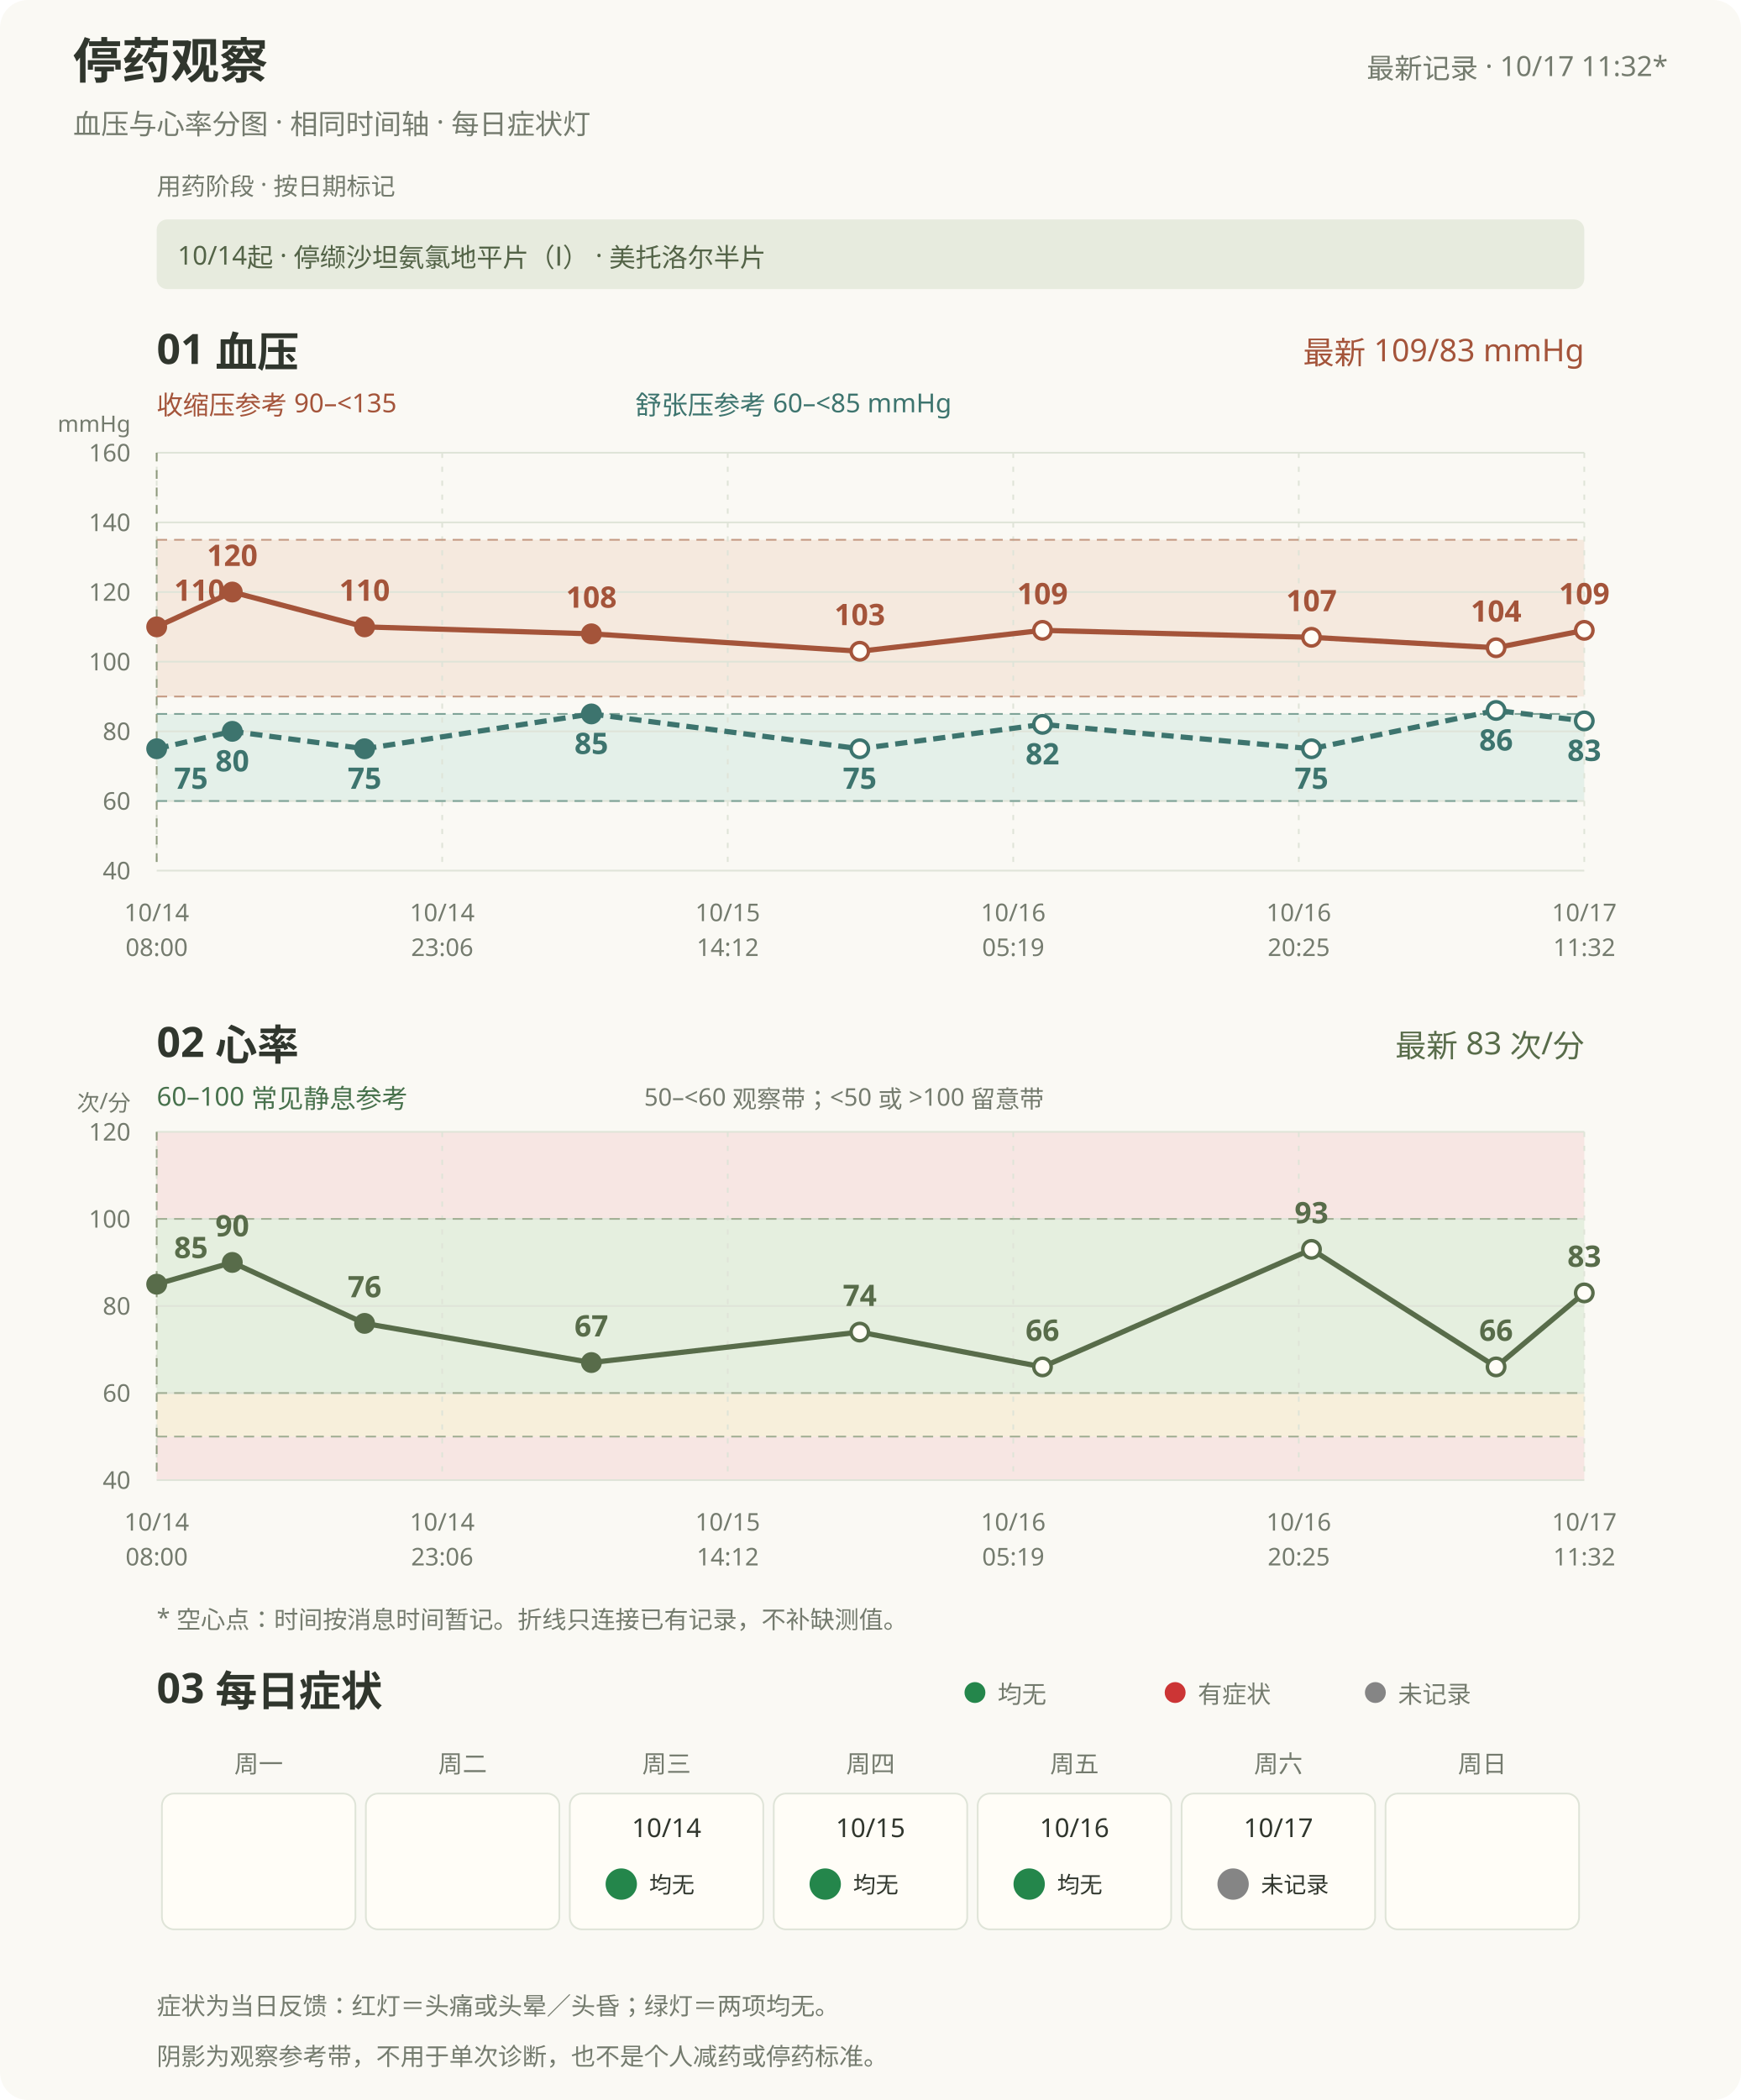
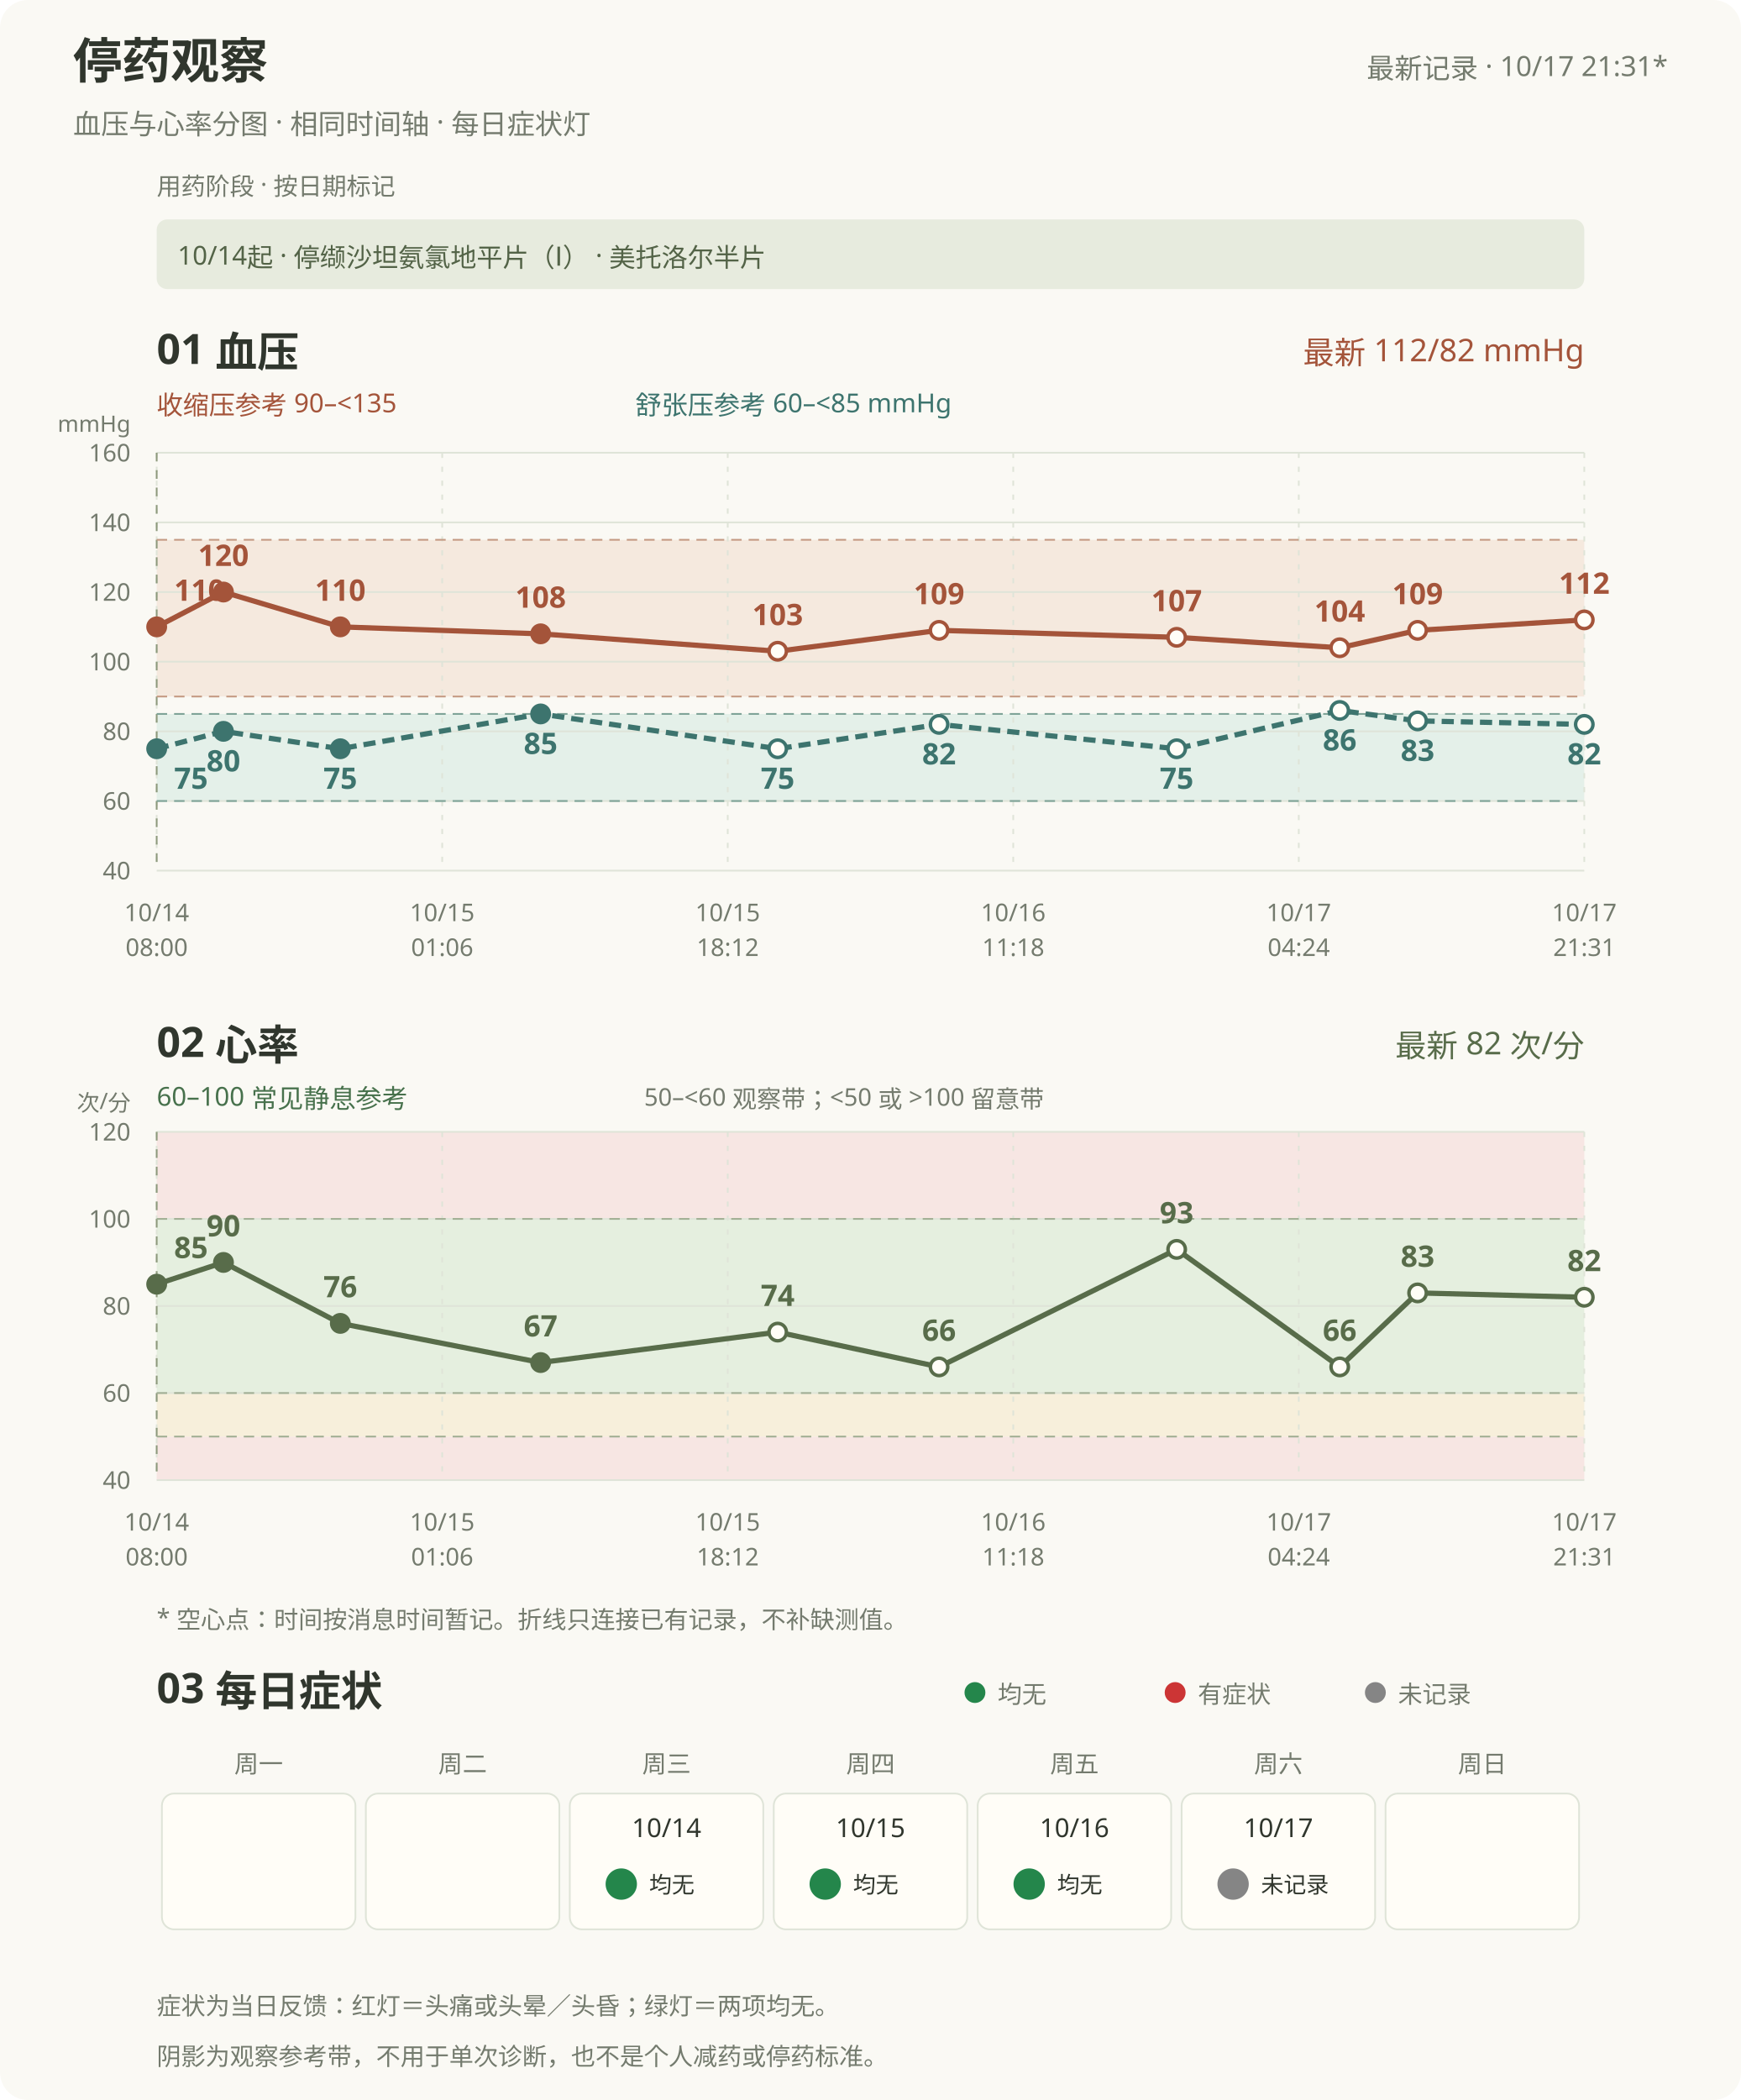
<svg xmlns="http://www.w3.org/2000/svg" viewBox="0 0 1000 1206" role="img" aria-labelledby="title desc">
  <rect width="1000" height="1206" rx="16" fill="#faf9f4" />
  <g font-family="system-ui,Microsoft YaHei,sans-serif" fill="#30362d">
    <text x="42" y="45" font-size="28" fill="#30362d" font-weight="600">停药观察</text>
-     <text x="958" y="45" font-size="16" fill="#747b6e" text-anchor="end">最新记录 · 10/17 11:32*</text>
+     <text x="958" y="45" font-size="16" fill="#747b6e" text-anchor="end">最新记录 · 10/17 21:31*</text>
    <text x="42" y="77" font-size="16" fill="#747b6e">血压与心率分图 · 相同时间轴 · 每日症状灯</text>
    <text x="90" y="112" font-size="14" fill="#747b6e">用药阶段 · 按日期标记</text>
    <rect x="90" y="126" width="820" height="40" rx="6" fill="#e7ebde" />
    <text x="102" y="152" font-size="15" fill="#536347">10/14起 · 停缬沙坦氨氯地平片（Ⅰ） · 美托洛尔半片</text>
    <text x="90" y="209" font-size="24" fill="#30362d" font-weight="600">01  血压</text>
-     <text x="910" y="209" font-size="18" fill="#a4543a" text-anchor="end">最新 109/83 mmHg</text>
+     <text x="910" y="209" font-size="18" fill="#a4543a" text-anchor="end">最新 112/82 mmHg</text>
    <text x="90" y="238" font-size="15" fill="#a4543a">收缩压参考 90–&lt;135</text>
    <text x="365" y="238" font-size="15" fill="#3d746e">舒张压参考 60–&lt;85 mmHg</text>
    <rect data-band="systolic-90-135" x="90" y="310" width="820" height="90" fill="#f5e9de" />
    <rect data-band="diastolic-60-85" x="90" y="410" width="820" height="50" fill="#e4f0e9" />
    <text x="75" y="248" font-size="13" fill="#747b6e" text-anchor="end">mmHg</text>
    <line x1="90" y1="500" x2="910" y2="500" stroke="#dfe4d8" />
    <text x="75" y="505" font-size="14" fill="#747b6e" text-anchor="end">40</text>
    <line x1="90" y1="460" x2="910" y2="460" stroke="#dfe4d8" />
    <text x="75" y="465" font-size="14" fill="#747b6e" text-anchor="end">60</text>
    <line x1="90" y1="420" x2="910" y2="420" stroke="#dfe4d8" />
    <text x="75" y="425" font-size="14" fill="#747b6e" text-anchor="end">80</text>
    <line x1="90" y1="380" x2="910" y2="380" stroke="#dfe4d8" />
    <text x="75" y="385" font-size="14" fill="#747b6e" text-anchor="end">100</text>
    <line x1="90" y1="340" x2="910" y2="340" stroke="#dfe4d8" />
    <text x="75" y="345" font-size="14" fill="#747b6e" text-anchor="end">120</text>
    <line x1="90" y1="300" x2="910" y2="300" stroke="#dfe4d8" />
    <text x="75" y="305" font-size="14" fill="#747b6e" text-anchor="end">140</text>
    <line x1="90" y1="260" x2="910" y2="260" stroke="#dfe4d8" />
    <text x="75" y="265" font-size="14" fill="#747b6e" text-anchor="end">160</text>
    <line x1="90" y1="260" x2="90" y2="500" stroke="#dfe4d8" stroke-dasharray="3 5" />
    <text x="90" y="529" font-size="14" fill="#747b6e" text-anchor="middle">10/14</text>
    <text x="90" y="549" font-size="14" fill="#747b6e" text-anchor="middle">08:00</text>
    <line x1="254" y1="260" x2="254" y2="500" stroke="#dfe4d8" stroke-dasharray="3 5" />
-     <text x="254" y="529" font-size="14" fill="#747b6e" text-anchor="middle">10/14</text>
-     <text x="254" y="549" font-size="14" fill="#747b6e" text-anchor="middle">23:06</text>
+     <text x="254" y="529" font-size="14" fill="#747b6e" text-anchor="middle">10/15</text>
+     <text x="254" y="549" font-size="14" fill="#747b6e" text-anchor="middle">01:06</text>
    <line x1="418" y1="260" x2="418" y2="500" stroke="#dfe4d8" stroke-dasharray="3 5" />
    <text x="418" y="529" font-size="14" fill="#747b6e" text-anchor="middle">10/15</text>
-     <text x="418" y="549" font-size="14" fill="#747b6e" text-anchor="middle">14:12</text>
+     <text x="418" y="549" font-size="14" fill="#747b6e" text-anchor="middle">18:12</text>
    <line x1="582" y1="260" x2="582" y2="500" stroke="#dfe4d8" stroke-dasharray="3 5" />
    <text x="582" y="529" font-size="14" fill="#747b6e" text-anchor="middle">10/16</text>
-     <text x="582" y="549" font-size="14" fill="#747b6e" text-anchor="middle">05:19</text>
+     <text x="582" y="549" font-size="14" fill="#747b6e" text-anchor="middle">11:18</text>
    <line x1="746" y1="260" x2="746" y2="500" stroke="#dfe4d8" stroke-dasharray="3 5" />
-     <text x="746" y="529" font-size="14" fill="#747b6e" text-anchor="middle">10/16</text>
-     <text x="746" y="549" font-size="14" fill="#747b6e" text-anchor="middle">20:25</text>
+     <text x="746" y="529" font-size="14" fill="#747b6e" text-anchor="middle">10/17</text>
+     <text x="746" y="549" font-size="14" fill="#747b6e" text-anchor="middle">04:24</text>
    <line x1="910" y1="260" x2="910" y2="500" stroke="#dfe4d8" stroke-dasharray="3 5" />
    <text x="910" y="529" font-size="14" fill="#747b6e" text-anchor="middle">10/17</text>
-     <text x="910" y="549" font-size="14" fill="#747b6e" text-anchor="middle">11:32</text>
+     <text x="910" y="549" font-size="14" fill="#747b6e" text-anchor="middle">21:31</text>
    <line x1="90" y1="260" x2="90" y2="500" stroke="#8d997c" stroke-dasharray="5 5" />
    <line x1="90" y1="400" x2="910" y2="400" stroke="#c49a82" stroke-dasharray="6 4" />
    <line x1="90" y1="310" x2="910" y2="310" stroke="#c49a82" stroke-dasharray="6 4" />
    <line x1="90" y1="460" x2="910" y2="460" stroke="#7ca296" stroke-dasharray="6 4" />
    <line x1="90" y1="410" x2="910" y2="410" stroke="#7ca296" stroke-dasharray="6 4" />
-     <polyline data-series="systolic" points="90,360 133.425,340 209.417,360 339.691,364 493.848,374 598.791,362 753.31,366 859.338,372 910,362" fill="none" stroke="#a4543a" stroke-width="3" stroke-linejoin="round" />
+     <polyline data-series="systolic" points="90,360 128.355,340 195.477,360 310.542,364 446.702,374 539.394,362 675.874,366 769.524,372 814.272,362 910,356" fill="none" stroke="#a4543a" stroke-width="3" stroke-linejoin="round" />
    <circle data-reading="systolic" cx="90" cy="360" r="5" stroke="#a4543a" stroke-width="2" fill="#a4543a" />
    <text x="100" y="345" font-size="17" fill="#a4543a" text-anchor="start" font-weight="600">110</text>
-     <circle data-reading="systolic" cx="133.425" cy="340" r="5" stroke="#a4543a" stroke-width="2" fill="#a4543a" />
-     <text x="133.425" y="325" font-size="17" fill="#a4543a" text-anchor="middle" font-weight="600">120</text>
-     <circle data-reading="systolic" cx="209.417" cy="360" r="5" stroke="#a4543a" stroke-width="2" fill="#a4543a" />
-     <text x="209.417" y="345" font-size="17" fill="#a4543a" text-anchor="middle" font-weight="600">110</text>
-     <circle data-reading="systolic" cx="339.691" cy="364" r="5" stroke="#a4543a" stroke-width="2" fill="#a4543a" />
-     <text x="339.691" y="349" font-size="17" fill="#a4543a" text-anchor="middle" font-weight="600">108</text>
-     <circle data-reading="systolic" cx="493.848" cy="374" r="5" stroke="#a4543a" stroke-width="2" fill="#fffdf7" />
-     <text x="493.848" y="359" font-size="17" fill="#a4543a" text-anchor="middle" font-weight="600">103</text>
-     <circle data-reading="systolic" cx="598.791" cy="362" r="5" stroke="#a4543a" stroke-width="2" fill="#fffdf7" />
-     <text x="598.791" y="347" font-size="17" fill="#a4543a" text-anchor="middle" font-weight="600">109</text>
-     <circle data-reading="systolic" cx="753.31" cy="366" r="5" stroke="#a4543a" stroke-width="2" fill="#fffdf7" />
-     <text x="753.31" y="351" font-size="17" fill="#a4543a" text-anchor="middle" font-weight="600">107</text>
-     <circle data-reading="systolic" cx="859.338" cy="372" r="5" stroke="#a4543a" stroke-width="2" fill="#fffdf7" />
-     <text x="859.338" y="357" font-size="17" fill="#a4543a" text-anchor="middle" font-weight="600">104</text>
-     <circle data-reading="systolic" cx="910" cy="362" r="5" stroke="#a4543a" stroke-width="2" fill="#fffdf7" />
-     <text x="910" y="347" font-size="17" fill="#a4543a" text-anchor="middle" font-weight="600">109</text>
-     <polyline data-series="diastolic" points="90,430 133.425,420 209.417,430 339.691,410 493.848,430 598.791,416 753.31,430 859.338,408 910,414" fill="none" stroke="#3d746e" stroke-width="3" stroke-linejoin="round" stroke-dasharray="7 4" />
+     <circle data-reading="systolic" cx="128.355" cy="340" r="5" stroke="#a4543a" stroke-width="2" fill="#a4543a" />
+     <text x="128.355" y="325" font-size="17" fill="#a4543a" text-anchor="middle" font-weight="600">120</text>
+     <circle data-reading="systolic" cx="195.477" cy="360" r="5" stroke="#a4543a" stroke-width="2" fill="#a4543a" />
+     <text x="195.477" y="345" font-size="17" fill="#a4543a" text-anchor="middle" font-weight="600">110</text>
+     <circle data-reading="systolic" cx="310.542" cy="364" r="5" stroke="#a4543a" stroke-width="2" fill="#a4543a" />
+     <text x="310.542" y="349" font-size="17" fill="#a4543a" text-anchor="middle" font-weight="600">108</text>
+     <circle data-reading="systolic" cx="446.702" cy="374" r="5" stroke="#a4543a" stroke-width="2" fill="#fffdf7" />
+     <text x="446.702" y="359" font-size="17" fill="#a4543a" text-anchor="middle" font-weight="600">103</text>
+     <circle data-reading="systolic" cx="539.394" cy="362" r="5" stroke="#a4543a" stroke-width="2" fill="#fffdf7" />
+     <text x="539.394" y="347" font-size="17" fill="#a4543a" text-anchor="middle" font-weight="600">109</text>
+     <circle data-reading="systolic" cx="675.874" cy="366" r="5" stroke="#a4543a" stroke-width="2" fill="#fffdf7" />
+     <text x="675.874" y="351" font-size="17" fill="#a4543a" text-anchor="middle" font-weight="600">107</text>
+     <circle data-reading="systolic" cx="769.524" cy="372" r="5" stroke="#a4543a" stroke-width="2" fill="#fffdf7" />
+     <text x="769.524" y="357" font-size="17" fill="#a4543a" text-anchor="middle" font-weight="600">104</text>
+     <circle data-reading="systolic" cx="814.272" cy="362" r="5" stroke="#a4543a" stroke-width="2" fill="#fffdf7" />
+     <text x="814.272" y="347" font-size="17" fill="#a4543a" text-anchor="middle" font-weight="600">109</text>
+     <circle data-reading="systolic" cx="910" cy="356" r="5" stroke="#a4543a" stroke-width="2" fill="#fffdf7" />
+     <text x="910" y="341" font-size="17" fill="#a4543a" text-anchor="middle" font-weight="600">112</text>
+     <polyline data-series="diastolic" points="90,430 128.355,420 195.477,430 310.542,410 446.702,430 539.394,416 675.874,430 769.524,408 814.272,414 910,416" fill="none" stroke="#3d746e" stroke-width="3" stroke-linejoin="round" stroke-dasharray="7 4" />
    <circle data-reading="diastolic" cx="90" cy="430" r="5" stroke="#3d746e" stroke-width="2" fill="#3d746e" />
    <text x="100" y="453" font-size="17" fill="#3d746e" text-anchor="start" font-weight="600">75</text>
-     <circle data-reading="diastolic" cx="133.425" cy="420" r="5" stroke="#3d746e" stroke-width="2" fill="#3d746e" />
-     <text x="133.425" y="443" font-size="17" fill="#3d746e" text-anchor="middle" font-weight="600">80</text>
-     <circle data-reading="diastolic" cx="209.417" cy="430" r="5" stroke="#3d746e" stroke-width="2" fill="#3d746e" />
-     <text x="209.417" y="453" font-size="17" fill="#3d746e" text-anchor="middle" font-weight="600">75</text>
-     <circle data-reading="diastolic" cx="339.691" cy="410" r="5" stroke="#3d746e" stroke-width="2" fill="#3d746e" />
-     <text x="339.691" y="433" font-size="17" fill="#3d746e" text-anchor="middle" font-weight="600">85</text>
-     <circle data-reading="diastolic" cx="493.848" cy="430" r="5" stroke="#3d746e" stroke-width="2" fill="#fffdf7" />
-     <text x="493.848" y="453" font-size="17" fill="#3d746e" text-anchor="middle" font-weight="600">75</text>
-     <circle data-reading="diastolic" cx="598.791" cy="416" r="5" stroke="#3d746e" stroke-width="2" fill="#fffdf7" />
-     <text x="598.791" y="439" font-size="17" fill="#3d746e" text-anchor="middle" font-weight="600">82</text>
-     <circle data-reading="diastolic" cx="753.31" cy="430" r="5" stroke="#3d746e" stroke-width="2" fill="#fffdf7" />
-     <text x="753.31" y="453" font-size="17" fill="#3d746e" text-anchor="middle" font-weight="600">75</text>
-     <circle data-reading="diastolic" cx="859.338" cy="408" r="5" stroke="#3d746e" stroke-width="2" fill="#fffdf7" />
-     <text x="859.338" y="431" font-size="17" fill="#3d746e" text-anchor="middle" font-weight="600">86</text>
-     <circle data-reading="diastolic" cx="910" cy="414" r="5" stroke="#3d746e" stroke-width="2" fill="#fffdf7" />
-     <text x="910" y="437" font-size="17" fill="#3d746e" text-anchor="middle" font-weight="600">83</text>
+     <circle data-reading="diastolic" cx="128.355" cy="420" r="5" stroke="#3d746e" stroke-width="2" fill="#3d746e" />
+     <text x="128.355" y="443" font-size="17" fill="#3d746e" text-anchor="middle" font-weight="600">80</text>
+     <circle data-reading="diastolic" cx="195.477" cy="430" r="5" stroke="#3d746e" stroke-width="2" fill="#3d746e" />
+     <text x="195.477" y="453" font-size="17" fill="#3d746e" text-anchor="middle" font-weight="600">75</text>
+     <circle data-reading="diastolic" cx="310.542" cy="410" r="5" stroke="#3d746e" stroke-width="2" fill="#3d746e" />
+     <text x="310.542" y="433" font-size="17" fill="#3d746e" text-anchor="middle" font-weight="600">85</text>
+     <circle data-reading="diastolic" cx="446.702" cy="430" r="5" stroke="#3d746e" stroke-width="2" fill="#fffdf7" />
+     <text x="446.702" y="453" font-size="17" fill="#3d746e" text-anchor="middle" font-weight="600">75</text>
+     <circle data-reading="diastolic" cx="539.394" cy="416" r="5" stroke="#3d746e" stroke-width="2" fill="#fffdf7" />
+     <text x="539.394" y="439" font-size="17" fill="#3d746e" text-anchor="middle" font-weight="600">82</text>
+     <circle data-reading="diastolic" cx="675.874" cy="430" r="5" stroke="#3d746e" stroke-width="2" fill="#fffdf7" />
+     <text x="675.874" y="453" font-size="17" fill="#3d746e" text-anchor="middle" font-weight="600">75</text>
+     <circle data-reading="diastolic" cx="769.524" cy="408" r="5" stroke="#3d746e" stroke-width="2" fill="#fffdf7" />
+     <text x="769.524" y="431" font-size="17" fill="#3d746e" text-anchor="middle" font-weight="600">86</text>
+     <circle data-reading="diastolic" cx="814.272" cy="414" r="5" stroke="#3d746e" stroke-width="2" fill="#fffdf7" />
+     <text x="814.272" y="437" font-size="17" fill="#3d746e" text-anchor="middle" font-weight="600">83</text>
+     <circle data-reading="diastolic" cx="910" cy="416" r="5" stroke="#3d746e" stroke-width="2" fill="#fffdf7" />
+     <text x="910" y="439" font-size="17" fill="#3d746e" text-anchor="middle" font-weight="600">82</text>
    <text x="90" y="607" font-size="24" fill="#30362d" font-weight="600">02  心率</text>
-     <text x="910" y="607" font-size="18" fill="#586c4a" text-anchor="end">最新 83 次/分</text>
+     <text x="910" y="607" font-size="18" fill="#586c4a" text-anchor="end">最新 82 次/分</text>
    <text x="90" y="635" font-size="15" fill="#47714c">60–100 常见静息参考</text>
    <text x="370" y="635" font-size="14" fill="#747b6e">50–&lt;60 观察带；&lt;50 或 &gt;100 留意带</text>
    <rect data-band="heart-low" x="90" y="825" width="820" height="25" fill="#f7e6e3" />
    <rect data-band="heart-observe" x="90" y="800" width="820" height="25" fill="#f7efdb" />
    <rect data-band="heart-reference-60-100" x="90" y="700" width="820" height="100" fill="#e5efdf" />
    <rect data-band="heart-high" x="90" y="650" width="820" height="50" fill="#f7e6e3" />
    <text x="75" y="638" font-size="13" fill="#747b6e" text-anchor="end">次/分</text>
    <line x1="90" y1="850" x2="910" y2="850" stroke="#dfe4d8" />
    <text x="75" y="855" font-size="14" fill="#747b6e" text-anchor="end">40</text>
    <line x1="90" y1="800" x2="910" y2="800" stroke="#dfe4d8" />
    <text x="75" y="805" font-size="14" fill="#747b6e" text-anchor="end">60</text>
    <line x1="90" y1="750" x2="910" y2="750" stroke="#dfe4d8" />
    <text x="75" y="755" font-size="14" fill="#747b6e" text-anchor="end">80</text>
    <line x1="90" y1="700" x2="910" y2="700" stroke="#dfe4d8" />
    <text x="75" y="705" font-size="14" fill="#747b6e" text-anchor="end">100</text>
    <line x1="90" y1="650" x2="910" y2="650" stroke="#dfe4d8" />
    <text x="75" y="655" font-size="14" fill="#747b6e" text-anchor="end">120</text>
    <line x1="90" y1="650" x2="90" y2="850" stroke="#dfe4d8" stroke-dasharray="3 5" />
    <text x="90" y="879" font-size="14" fill="#747b6e" text-anchor="middle">10/14</text>
    <text x="90" y="899" font-size="14" fill="#747b6e" text-anchor="middle">08:00</text>
    <line x1="254" y1="650" x2="254" y2="850" stroke="#dfe4d8" stroke-dasharray="3 5" />
-     <text x="254" y="879" font-size="14" fill="#747b6e" text-anchor="middle">10/14</text>
-     <text x="254" y="899" font-size="14" fill="#747b6e" text-anchor="middle">23:06</text>
+     <text x="254" y="879" font-size="14" fill="#747b6e" text-anchor="middle">10/15</text>
+     <text x="254" y="899" font-size="14" fill="#747b6e" text-anchor="middle">01:06</text>
    <line x1="418" y1="650" x2="418" y2="850" stroke="#dfe4d8" stroke-dasharray="3 5" />
    <text x="418" y="879" font-size="14" fill="#747b6e" text-anchor="middle">10/15</text>
-     <text x="418" y="899" font-size="14" fill="#747b6e" text-anchor="middle">14:12</text>
+     <text x="418" y="899" font-size="14" fill="#747b6e" text-anchor="middle">18:12</text>
    <line x1="582" y1="650" x2="582" y2="850" stroke="#dfe4d8" stroke-dasharray="3 5" />
    <text x="582" y="879" font-size="14" fill="#747b6e" text-anchor="middle">10/16</text>
-     <text x="582" y="899" font-size="14" fill="#747b6e" text-anchor="middle">05:19</text>
+     <text x="582" y="899" font-size="14" fill="#747b6e" text-anchor="middle">11:18</text>
    <line x1="746" y1="650" x2="746" y2="850" stroke="#dfe4d8" stroke-dasharray="3 5" />
-     <text x="746" y="879" font-size="14" fill="#747b6e" text-anchor="middle">10/16</text>
-     <text x="746" y="899" font-size="14" fill="#747b6e" text-anchor="middle">20:25</text>
+     <text x="746" y="879" font-size="14" fill="#747b6e" text-anchor="middle">10/17</text>
+     <text x="746" y="899" font-size="14" fill="#747b6e" text-anchor="middle">04:24</text>
    <line x1="910" y1="650" x2="910" y2="850" stroke="#dfe4d8" stroke-dasharray="3 5" />
    <text x="910" y="879" font-size="14" fill="#747b6e" text-anchor="middle">10/17</text>
-     <text x="910" y="899" font-size="14" fill="#747b6e" text-anchor="middle">11:32</text>
+     <text x="910" y="899" font-size="14" fill="#747b6e" text-anchor="middle">21:31</text>
    <line x1="90" y1="650" x2="90" y2="850" stroke="#8d997c" stroke-dasharray="5 5" />
    <line x1="90" y1="825" x2="910" y2="825" stroke="#a2af94" stroke-dasharray="6 4" />
    <line x1="90" y1="800" x2="910" y2="800" stroke="#a2af94" stroke-dasharray="6 4" />
    <line x1="90" y1="700" x2="910" y2="700" stroke="#a2af94" stroke-dasharray="6 4" />
-     <polyline data-series="heartRate" points="90,737.5 133.425,725 209.417,760 339.691,782.5 493.848,765 598.791,785 753.31,717.5 859.338,785 910,742.5" fill="none" stroke="#586c4a" stroke-width="3" stroke-linejoin="round" />
+     <polyline data-series="heartRate" points="90,737.5 128.355,725 195.477,760 310.542,782.5 446.702,765 539.394,785 675.874,717.5 769.524,785 814.272,742.5 910,745" fill="none" stroke="#586c4a" stroke-width="3" stroke-linejoin="round" />
    <circle data-reading="heartRate" cx="90" cy="737.5" r="5" stroke="#586c4a" stroke-width="2" fill="#586c4a" />
    <text x="100" y="722.5" font-size="17" fill="#586c4a" text-anchor="start" font-weight="600">85</text>
-     <circle data-reading="heartRate" cx="133.425" cy="725" r="5" stroke="#586c4a" stroke-width="2" fill="#586c4a" />
-     <text x="133.425" y="710" font-size="17" fill="#586c4a" text-anchor="middle" font-weight="600">90</text>
-     <circle data-reading="heartRate" cx="209.417" cy="760" r="5" stroke="#586c4a" stroke-width="2" fill="#586c4a" />
-     <text x="209.417" y="745" font-size="17" fill="#586c4a" text-anchor="middle" font-weight="600">76</text>
-     <circle data-reading="heartRate" cx="339.691" cy="782.5" r="5" stroke="#586c4a" stroke-width="2" fill="#586c4a" />
-     <text x="339.691" y="767.5" font-size="17" fill="#586c4a" text-anchor="middle" font-weight="600">67</text>
-     <circle data-reading="heartRate" cx="493.848" cy="765" r="5" stroke="#586c4a" stroke-width="2" fill="#fffdf7" />
-     <text x="493.848" y="750" font-size="17" fill="#586c4a" text-anchor="middle" font-weight="600">74</text>
-     <circle data-reading="heartRate" cx="598.791" cy="785" r="5" stroke="#586c4a" stroke-width="2" fill="#fffdf7" />
-     <text x="598.791" y="770" font-size="17" fill="#586c4a" text-anchor="middle" font-weight="600">66</text>
-     <circle data-reading="heartRate" cx="753.31" cy="717.5" r="5" stroke="#586c4a" stroke-width="2" fill="#fffdf7" />
-     <text x="753.31" y="702.5" font-size="17" fill="#586c4a" text-anchor="middle" font-weight="600">93</text>
-     <circle data-reading="heartRate" cx="859.338" cy="785" r="5" stroke="#586c4a" stroke-width="2" fill="#fffdf7" />
-     <text x="859.338" y="770" font-size="17" fill="#586c4a" text-anchor="middle" font-weight="600">66</text>
-     <circle data-reading="heartRate" cx="910" cy="742.5" r="5" stroke="#586c4a" stroke-width="2" fill="#fffdf7" />
-     <text x="910" y="727.5" font-size="17" fill="#586c4a" text-anchor="middle" font-weight="600">83</text>
+     <circle data-reading="heartRate" cx="128.355" cy="725" r="5" stroke="#586c4a" stroke-width="2" fill="#586c4a" />
+     <text x="128.355" y="710" font-size="17" fill="#586c4a" text-anchor="middle" font-weight="600">90</text>
+     <circle data-reading="heartRate" cx="195.477" cy="760" r="5" stroke="#586c4a" stroke-width="2" fill="#586c4a" />
+     <text x="195.477" y="745" font-size="17" fill="#586c4a" text-anchor="middle" font-weight="600">76</text>
+     <circle data-reading="heartRate" cx="310.542" cy="782.5" r="5" stroke="#586c4a" stroke-width="2" fill="#586c4a" />
+     <text x="310.542" y="767.5" font-size="17" fill="#586c4a" text-anchor="middle" font-weight="600">67</text>
+     <circle data-reading="heartRate" cx="446.702" cy="765" r="5" stroke="#586c4a" stroke-width="2" fill="#fffdf7" />
+     <text x="446.702" y="750" font-size="17" fill="#586c4a" text-anchor="middle" font-weight="600">74</text>
+     <circle data-reading="heartRate" cx="539.394" cy="785" r="5" stroke="#586c4a" stroke-width="2" fill="#fffdf7" />
+     <text x="539.394" y="770" font-size="17" fill="#586c4a" text-anchor="middle" font-weight="600">66</text>
+     <circle data-reading="heartRate" cx="675.874" cy="717.5" r="5" stroke="#586c4a" stroke-width="2" fill="#fffdf7" />
+     <text x="675.874" y="702.5" font-size="17" fill="#586c4a" text-anchor="middle" font-weight="600">93</text>
+     <circle data-reading="heartRate" cx="769.524" cy="785" r="5" stroke="#586c4a" stroke-width="2" fill="#fffdf7" />
+     <text x="769.524" y="770" font-size="17" fill="#586c4a" text-anchor="middle" font-weight="600">66</text>
+     <circle data-reading="heartRate" cx="814.272" cy="742.5" r="5" stroke="#586c4a" stroke-width="2" fill="#fffdf7" />
+     <text x="814.272" y="727.5" font-size="17" fill="#586c4a" text-anchor="middle" font-weight="600">83</text>
+     <circle data-reading="heartRate" cx="910" cy="745" r="5" stroke="#586c4a" stroke-width="2" fill="#fffdf7" />
+     <text x="910" y="730" font-size="17" fill="#586c4a" text-anchor="middle" font-weight="600">82</text>
    <text x="90" y="934" font-size="14" fill="#747b6e">* 空心点：时间按消息时间暂记。折线只连接已有记录，不补缺测值。</text>
    <text x="90" y="978" font-size="24" fill="#30362d" font-weight="600">03  每日症状</text>
    <circle cx="560" cy="972" r="6" fill="#24864b" />
    <text x="573" y="978" font-size="14" fill="#747b6e">均无</text>
    <circle cx="675" cy="972" r="6" fill="#cc3535" />
    <text x="688" y="978" font-size="14" fill="#747b6e">有症状</text>
    <circle cx="790" cy="972" r="6" fill="#858585" />
    <text x="803" y="978" font-size="14" fill="#747b6e">未记录</text>
    <text x="148.571" y="1018" font-size="14" fill="#747b6e" text-anchor="middle">周一</text>
    <text x="265.714" y="1018" font-size="14" fill="#747b6e" text-anchor="middle">周二</text>
    <text x="382.857" y="1018" font-size="14" fill="#747b6e" text-anchor="middle">周三</text>
    <text x="500" y="1018" font-size="14" fill="#747b6e" text-anchor="middle">周四</text>
    <text x="617.143" y="1018" font-size="14" fill="#747b6e" text-anchor="middle">周五</text>
    <text x="734.286" y="1018" font-size="14" fill="#747b6e" text-anchor="middle">周六</text>
    <text x="851.429" y="1018" font-size="14" fill="#747b6e" text-anchor="middle">周日</text>
    <rect x="93" y="1030" width="111.143" height="78" rx="7" fill="#fffdf7" stroke="#dfe4d8" />
    <rect x="210.143" y="1030" width="111.143" height="78" rx="7" fill="#fffdf7" stroke="#dfe4d8" />
    <rect x="327.286" y="1030" width="111.143" height="78" rx="7" fill="#fffdf7" stroke="#dfe4d8" />
    <rect x="444.429" y="1030" width="111.143" height="78" rx="7" fill="#fffdf7" stroke="#dfe4d8" />
    <rect x="561.571" y="1030" width="111.143" height="78" rx="7" fill="#fffdf7" stroke="#dfe4d8" />
    <rect x="678.714" y="1030" width="111.143" height="78" rx="7" fill="#fffdf7" stroke="#dfe4d8" />
    <rect x="795.857" y="1030" width="111.143" height="78" rx="7" fill="#fffdf7" stroke="#dfe4d8" />
    <g data-symptom-date="2026-10-14" role="img" aria-label="2026-10-14 头痛：无，头晕／头昏：无">
      <text x="382.857" y="1055" font-size="15" fill="#30362d" text-anchor="middle">10/14</text>
      <circle cx="356.857" cy="1082" r="9" fill="#24864b" />
      <text x="372.857" y="1087" font-size="13" fill="#30362d">均无</text>
    </g>
    <g data-symptom-date="2026-10-15" role="img" aria-label="2026-10-15 头痛：无，头晕／头昏：无">
      <text x="500" y="1055" font-size="15" fill="#30362d" text-anchor="middle">10/15</text>
      <circle cx="474" cy="1082" r="9" fill="#24864b" />
      <text x="490" y="1087" font-size="13" fill="#30362d">均无</text>
    </g>
    <g data-symptom-date="2026-10-16" role="img" aria-label="2026-10-16 头痛：无，头晕／头昏：无">
      <text x="617.143" y="1055" font-size="15" fill="#30362d" text-anchor="middle">10/16</text>
      <circle cx="591.143" cy="1082" r="9" fill="#24864b" />
      <text x="607.143" y="1087" font-size="13" fill="#30362d">均无</text>
    </g>
-     <g data-symptom-date="2026-10-17" role="img" aria-label="2026-10-17 头痛：未记录，头晕／头昏：未记录">
+     <g data-symptom-date="2026-10-17" role="img" aria-label="2026-10-17 头痛：未记录，头晕／头昏：无">
      <text x="734.286" y="1055" font-size="15" fill="#30362d" text-anchor="middle">10/17</text>
      <circle cx="708.286" cy="1082" r="9" fill="#858585" />
      <text x="724.286" y="1087" font-size="13" fill="#30362d">未记录</text>
    </g>
    <text x="90" y="1157" font-size="14" fill="#747b6e">症状为当日反馈：红灯＝头痛或头晕／头昏；绿灯＝两项均无。</text>
    <text x="90" y="1186" font-size="14" fill="#747b6e">阴影为观察参考带，不用于单次诊断，也不是个人减药或停药标准。</text>
  </g>
</svg>
